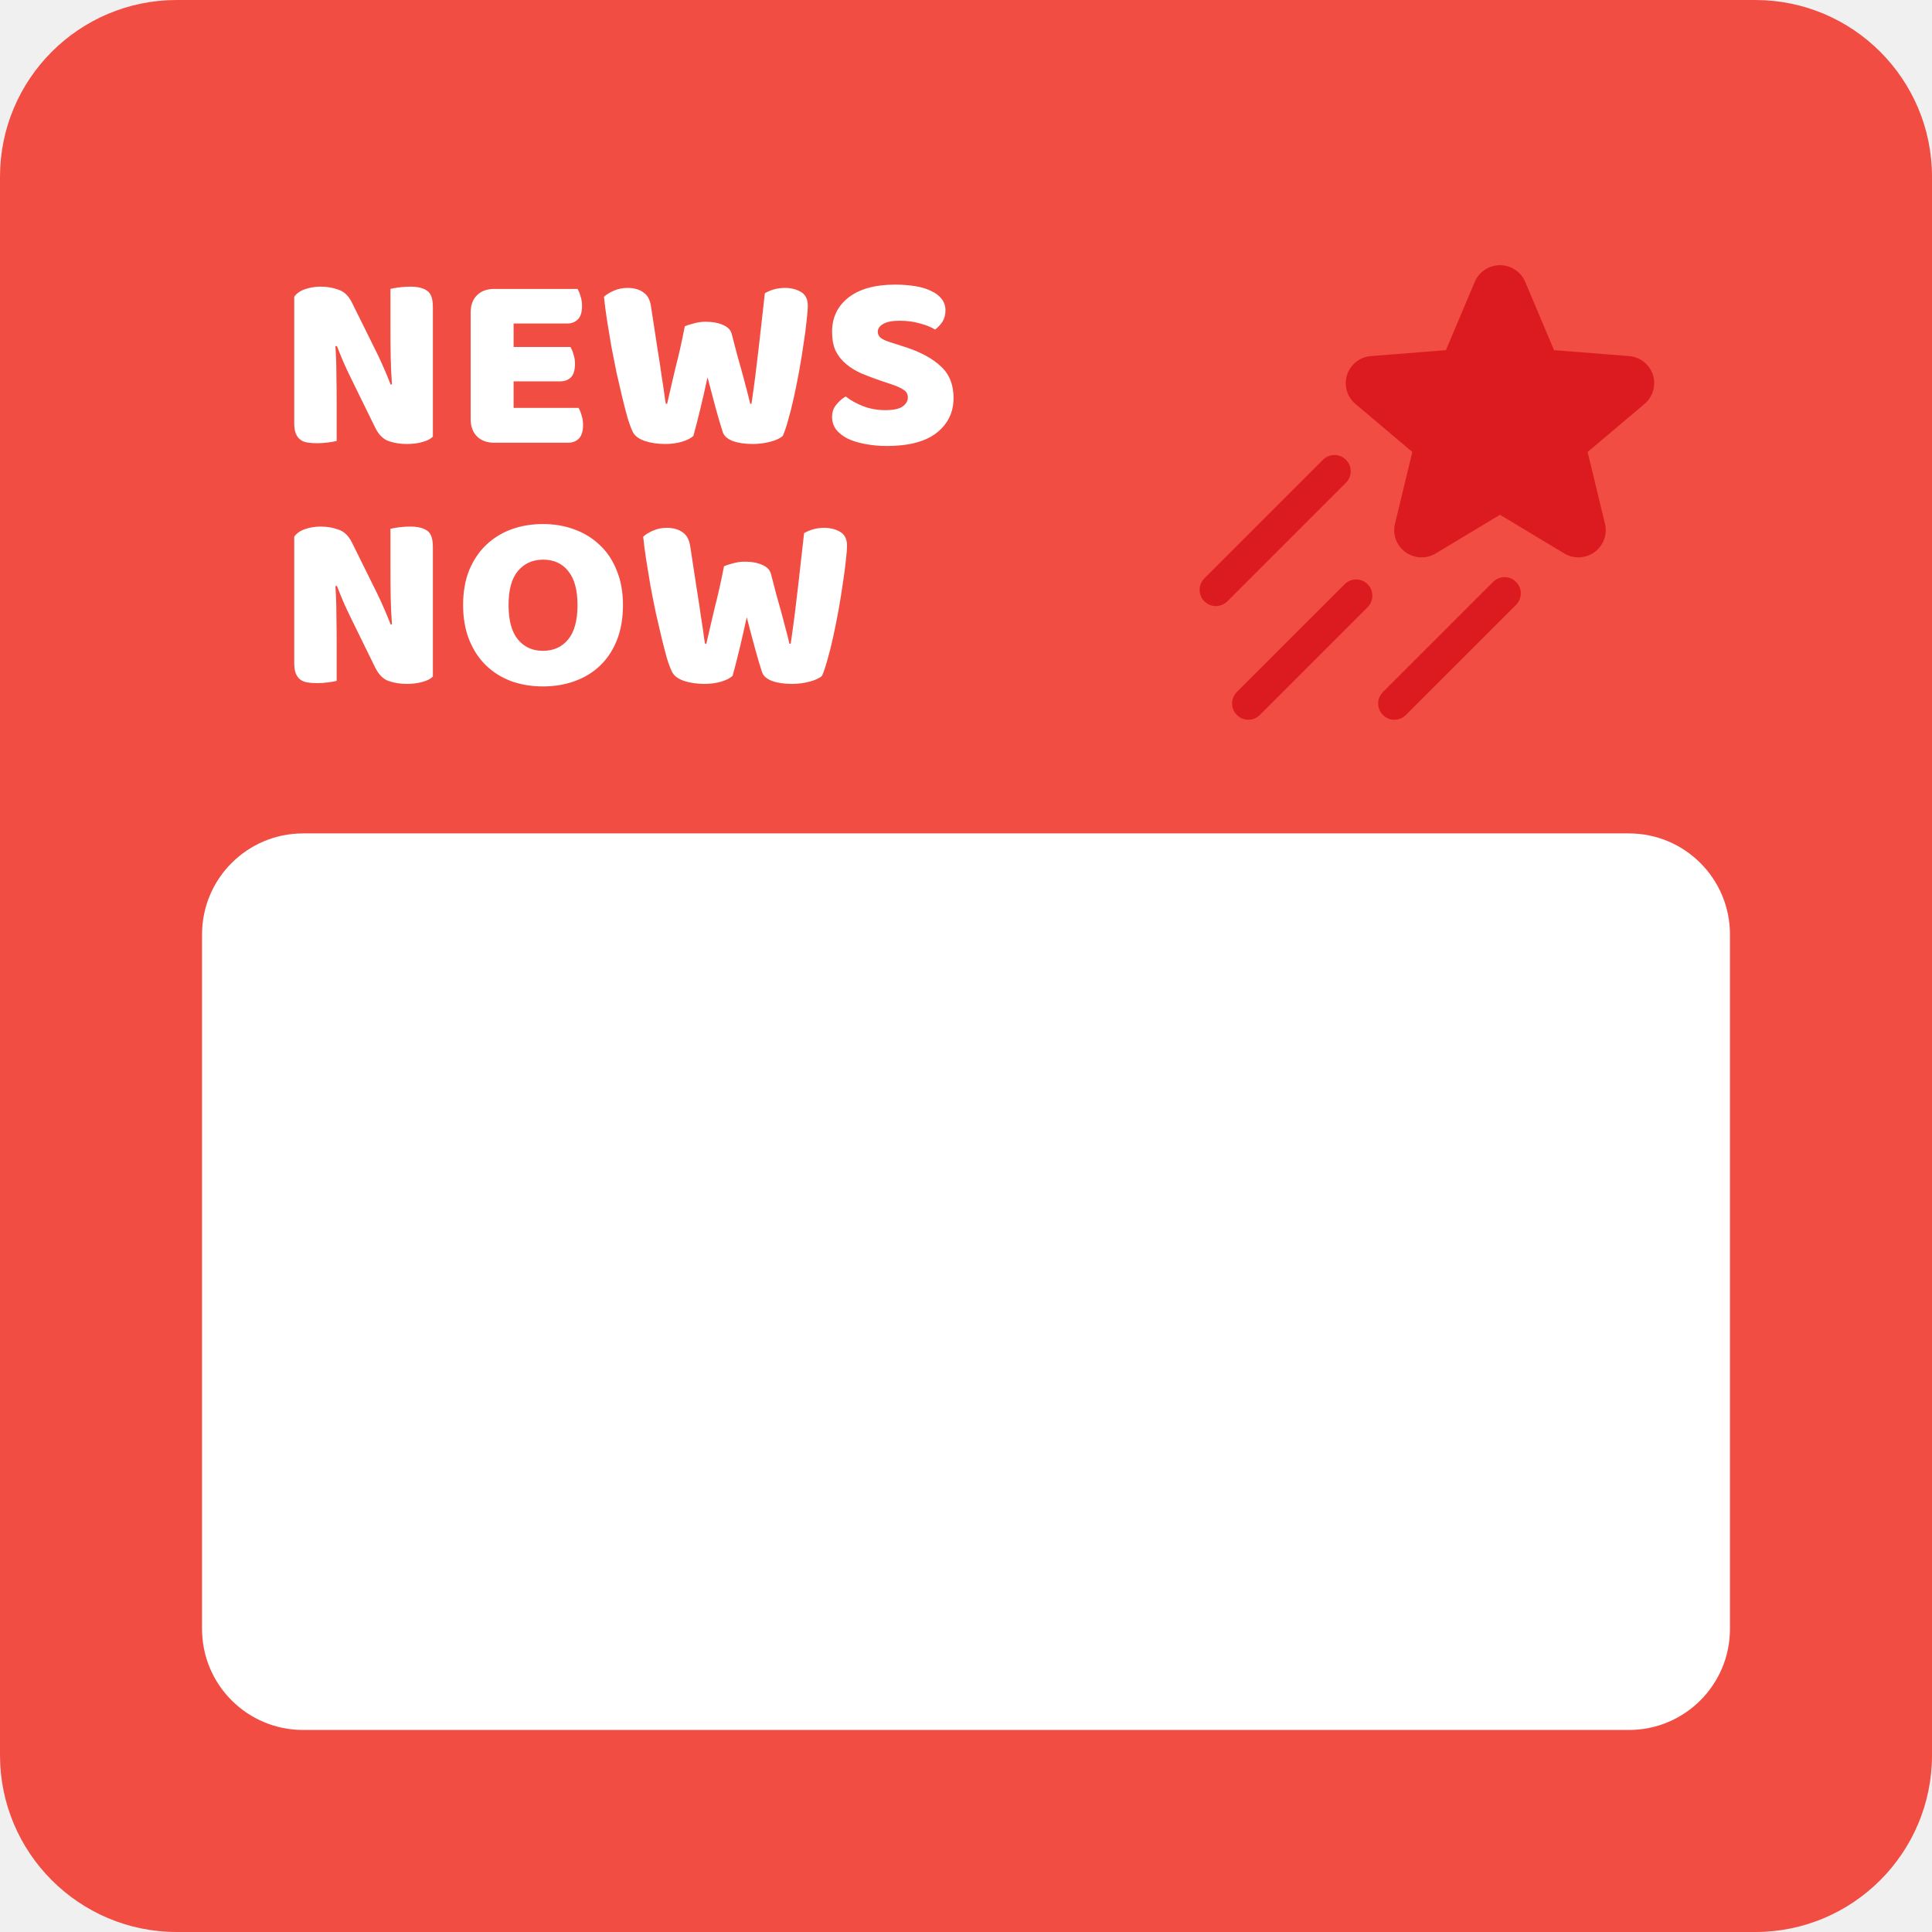
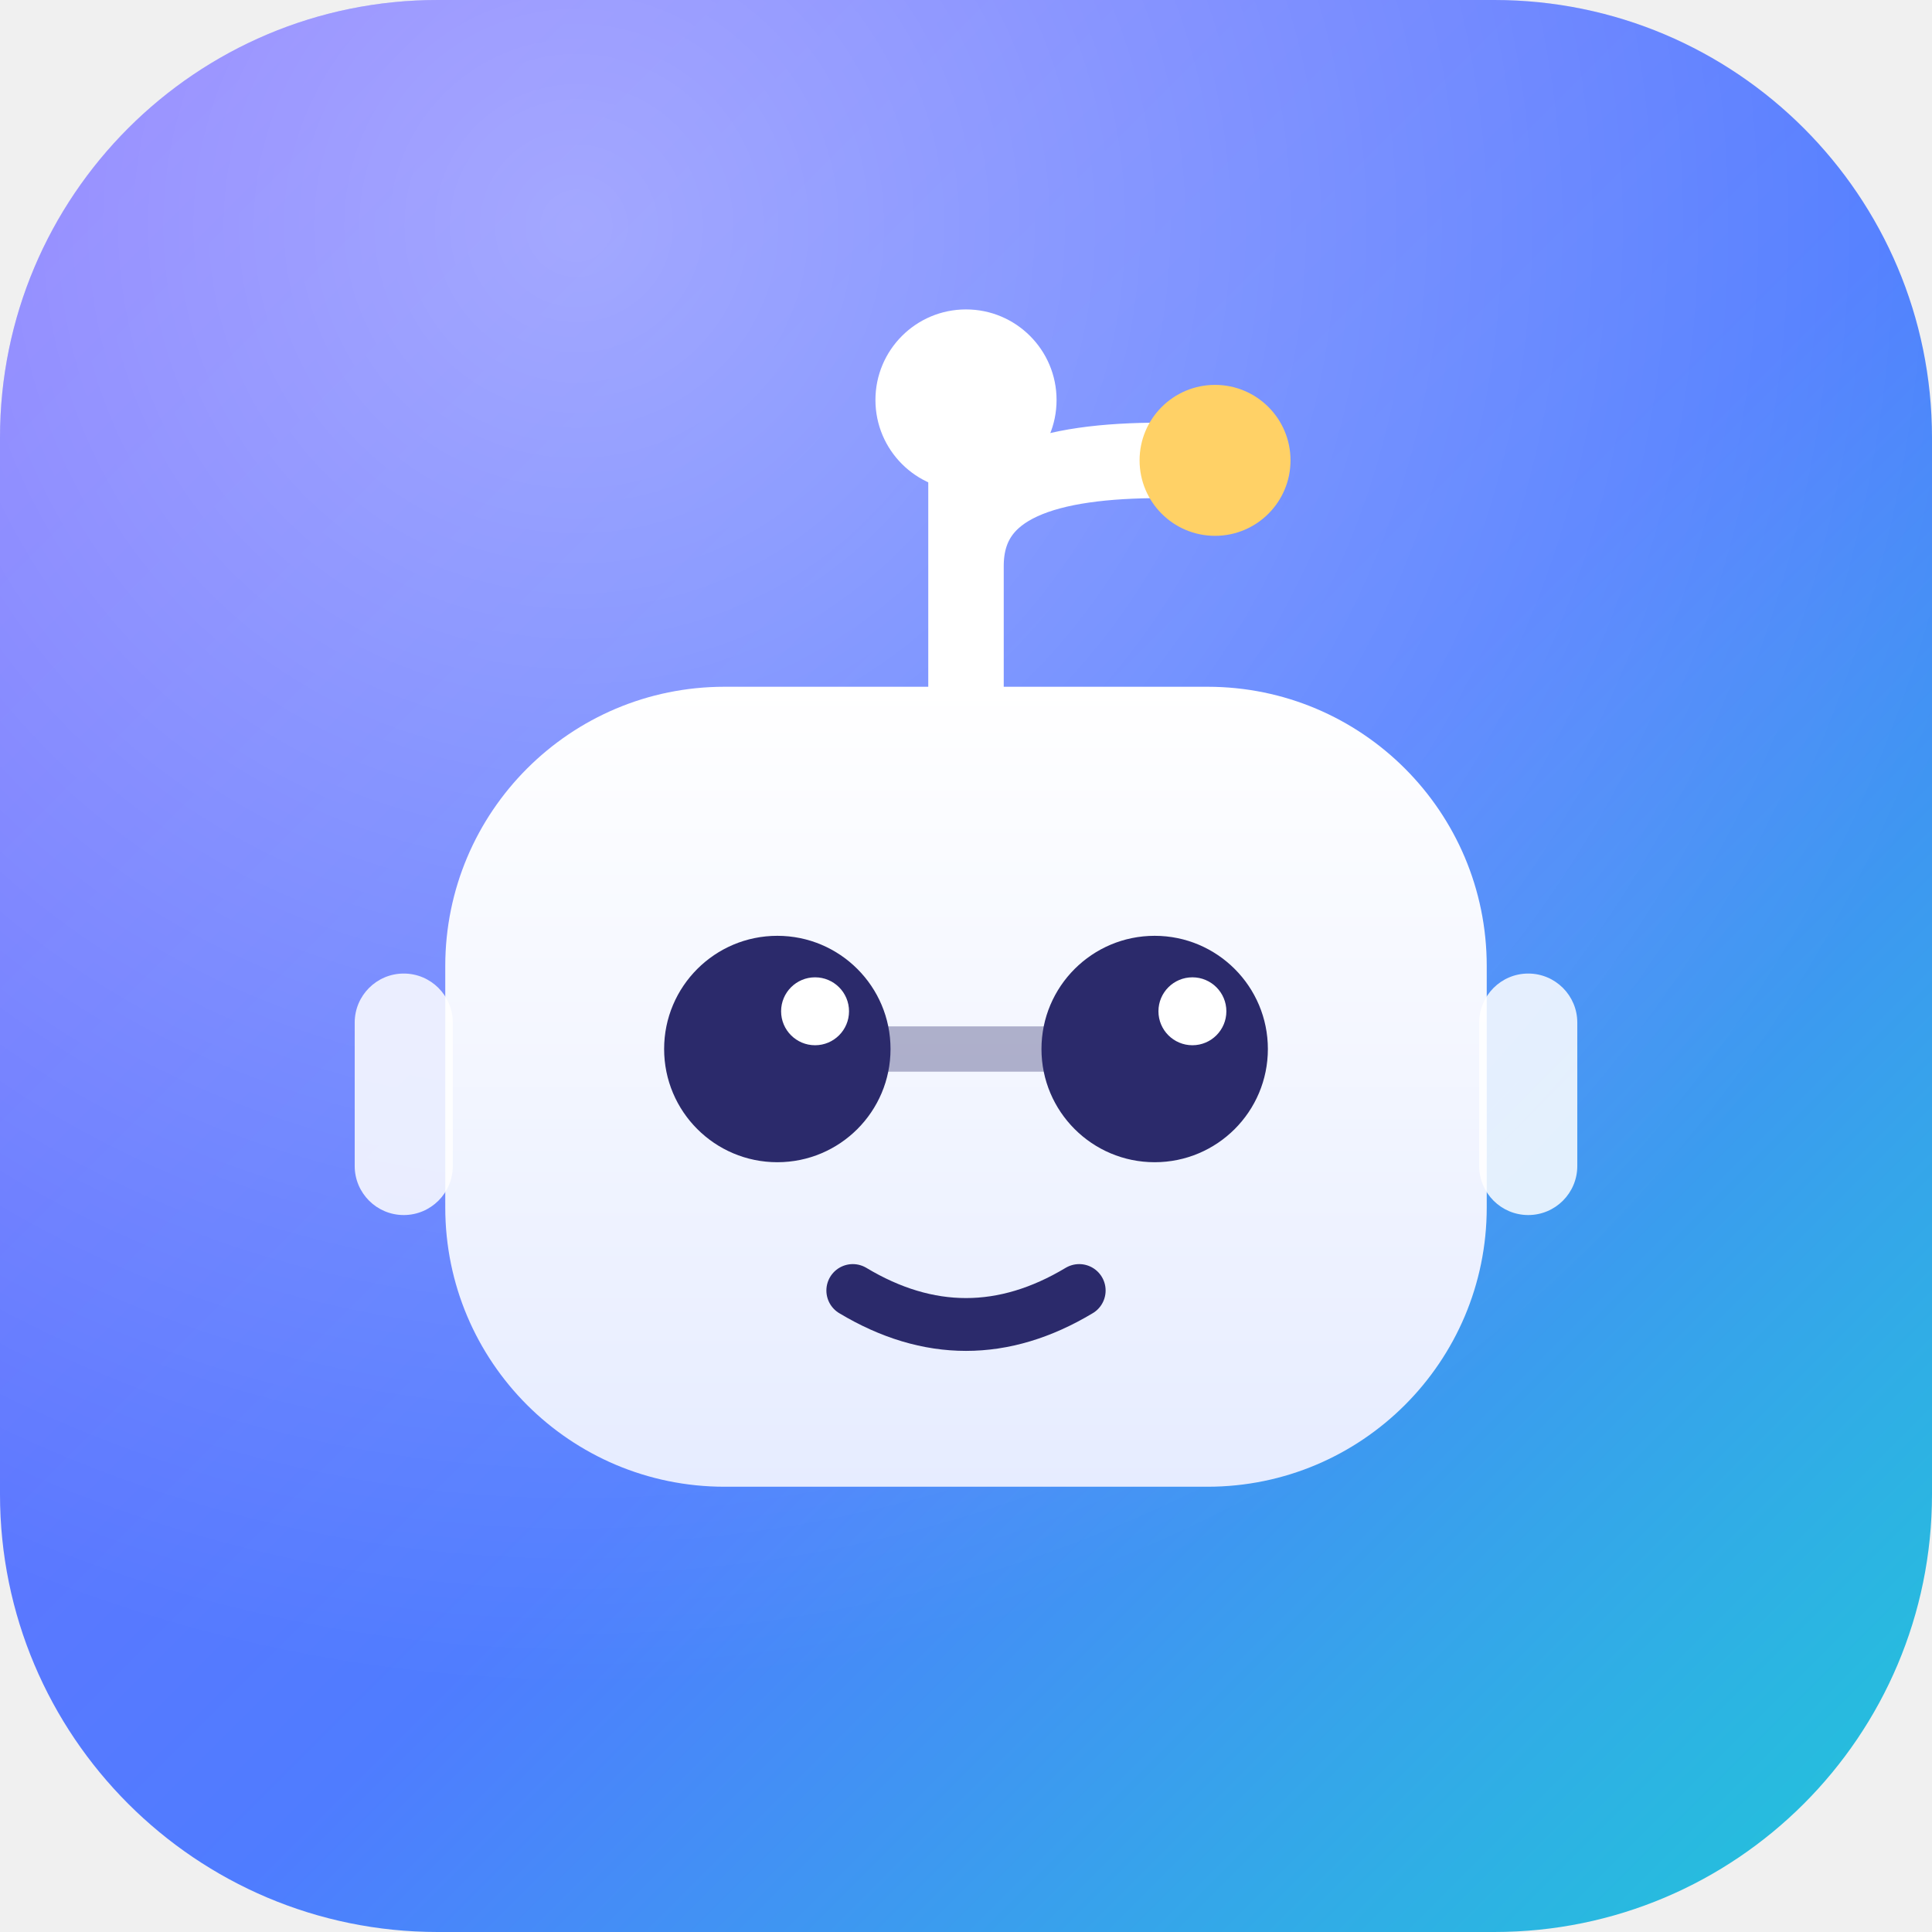
- <svg xmlns="http://www.w3.org/2000/svg" width="153" height="153" viewBox="0 0 153 153" fill="none">
-   <rect width="153" height="153" rx="14" fill="#F14D42" />
-   <path d="M34.28 34.58C34.093 34.767 33.82 34.907 33.46 35C33.113 35.107 32.693 35.16 32.2 35.16C31.707 35.16 31.24 35.087 30.8 34.94C30.36 34.793 30 34.44 29.72 33.88L27.74 29.84C27.54 29.427 27.36 29.04 27.2 28.68C27.04 28.307 26.867 27.88 26.68 27.4L26.56 27.42C26.613 28.14 26.64 28.873 26.64 29.62C26.653 30.367 26.66 31.1 26.66 31.82V34.92C26.513 34.96 26.287 35 25.98 35.04C25.687 35.08 25.393 35.1 25.1 35.1C24.807 35.1 24.547 35.08 24.32 35.04C24.093 35 23.907 34.92 23.76 34.8C23.613 34.68 23.5 34.52 23.42 34.32C23.34 34.107 23.3 33.833 23.3 33.5V23.5C23.487 23.233 23.773 23.033 24.16 22.9C24.547 22.767 24.96 22.7 25.4 22.7C25.893 22.7 26.36 22.78 26.8 22.94C27.253 23.087 27.613 23.433 27.88 23.98L29.88 28.02C30.08 28.433 30.26 28.827 30.42 29.2C30.58 29.56 30.753 29.98 30.94 30.46L31.04 30.44C30.987 29.72 30.953 29 30.94 28.28C30.927 27.56 30.92 26.84 30.92 26.12V22.88C31.067 22.84 31.287 22.8 31.58 22.76C31.887 22.72 32.187 22.7 32.48 22.7C33.067 22.7 33.513 22.807 33.82 23.02C34.127 23.22 34.28 23.647 34.28 24.3V34.58ZM37.274 24.74C37.274 24.167 37.441 23.713 37.774 23.38C38.108 23.047 38.561 22.88 39.134 22.88H45.734C45.828 23.027 45.908 23.22 45.974 23.46C46.054 23.7 46.094 23.953 46.094 24.22C46.094 24.727 45.981 25.087 45.754 25.3C45.541 25.513 45.254 25.62 44.894 25.62H40.674V27.48H45.174C45.268 27.627 45.348 27.82 45.414 28.06C45.494 28.287 45.534 28.533 45.534 28.8C45.534 29.307 45.428 29.667 45.214 29.88C45.001 30.093 44.714 30.2 44.354 30.2H40.674V32.3H45.814C45.908 32.447 45.988 32.64 46.054 32.88C46.134 33.12 46.174 33.373 46.174 33.64C46.174 34.147 46.061 34.513 45.834 34.74C45.621 34.953 45.334 35.06 44.974 35.06H39.134C38.561 35.06 38.108 34.893 37.774 34.56C37.441 34.227 37.274 33.773 37.274 33.2V24.74ZM54.231 25.84C54.378 25.773 54.605 25.7 54.911 25.62C55.231 25.527 55.551 25.48 55.871 25.48C56.431 25.48 56.898 25.567 57.271 25.74C57.645 25.9 57.871 26.14 57.951 26.46C58.098 27.007 58.231 27.52 58.351 28C58.485 28.467 58.611 28.92 58.731 29.36C58.851 29.787 58.965 30.213 59.071 30.64C59.191 31.067 59.305 31.513 59.411 31.98H59.511C59.631 31.167 59.738 30.393 59.831 29.66C59.925 28.913 60.011 28.187 60.091 27.48C60.171 26.76 60.251 26.053 60.331 25.36C60.411 24.653 60.491 23.94 60.571 23.22C61.065 22.94 61.591 22.8 62.151 22.8C62.645 22.8 63.071 22.907 63.431 23.12C63.791 23.333 63.971 23.693 63.971 24.2C63.971 24.493 63.938 24.913 63.871 25.46C63.818 25.993 63.738 26.593 63.631 27.26C63.538 27.927 63.425 28.627 63.291 29.36C63.158 30.093 63.018 30.793 62.871 31.46C62.725 32.127 62.571 32.733 62.411 33.28C62.265 33.813 62.125 34.227 61.991 34.52C61.791 34.707 61.465 34.86 61.011 34.98C60.558 35.1 60.091 35.16 59.611 35.16C58.985 35.16 58.451 35.08 58.011 34.92C57.585 34.747 57.325 34.507 57.231 34.2C57.058 33.667 56.871 33.033 56.671 32.3C56.471 31.567 56.258 30.76 56.031 29.88C55.845 30.747 55.651 31.593 55.451 32.42C55.251 33.247 55.071 33.947 54.911 34.52C54.711 34.707 54.411 34.86 54.011 34.98C53.611 35.1 53.171 35.16 52.691 35.16C52.091 35.16 51.545 35.08 51.051 34.92C50.571 34.747 50.258 34.507 50.111 34.2C49.991 33.96 49.858 33.607 49.711 33.14C49.578 32.66 49.438 32.12 49.291 31.52C49.145 30.907 48.991 30.247 48.831 29.54C48.685 28.833 48.545 28.127 48.411 27.42C48.291 26.713 48.178 26.027 48.071 25.36C47.965 24.68 47.885 24.06 47.831 23.5C48.018 23.327 48.278 23.167 48.611 23.02C48.945 22.873 49.305 22.8 49.691 22.8C50.198 22.8 50.611 22.913 50.931 23.14C51.265 23.353 51.471 23.72 51.551 24.24C51.765 25.6 51.938 26.733 52.071 27.64C52.218 28.547 52.331 29.293 52.411 29.88C52.505 30.453 52.571 30.9 52.611 31.22C52.651 31.54 52.691 31.793 52.731 31.98H52.831C52.951 31.447 53.065 30.953 53.171 30.5C53.278 30.047 53.385 29.593 53.491 29.14C53.611 28.673 53.731 28.18 53.851 27.66C53.971 27.127 54.098 26.52 54.231 25.84ZM69.835 30.18C69.248 29.98 68.715 29.78 68.234 29.58C67.754 29.367 67.341 29.113 66.995 28.82C66.648 28.527 66.374 28.18 66.174 27.78C65.988 27.367 65.894 26.867 65.894 26.28C65.894 25.147 66.328 24.24 67.195 23.56C68.075 22.88 69.301 22.54 70.874 22.54C71.448 22.54 71.981 22.58 72.475 22.66C72.968 22.74 73.388 22.867 73.734 23.04C74.094 23.2 74.374 23.413 74.575 23.68C74.775 23.933 74.874 24.233 74.874 24.58C74.874 24.927 74.794 25.227 74.635 25.48C74.475 25.72 74.281 25.927 74.055 26.1C73.761 25.913 73.368 25.753 72.874 25.62C72.381 25.473 71.841 25.4 71.254 25.4C70.654 25.4 70.215 25.487 69.934 25.66C69.654 25.82 69.514 26.027 69.514 26.28C69.514 26.48 69.601 26.647 69.775 26.78C69.948 26.9 70.208 27.013 70.555 27.12L71.615 27.46C72.868 27.86 73.828 28.373 74.495 29C75.174 29.613 75.514 30.453 75.514 31.52C75.514 32.653 75.068 33.573 74.174 34.28C73.281 34.973 71.968 35.32 70.234 35.32C69.621 35.32 69.048 35.267 68.514 35.16C67.995 35.067 67.534 34.927 67.135 34.74C66.748 34.54 66.441 34.3 66.215 34.02C66.001 33.727 65.894 33.393 65.894 33.02C65.894 32.633 66.008 32.307 66.234 32.04C66.461 31.76 66.708 31.547 66.975 31.4C67.348 31.693 67.801 31.947 68.335 32.16C68.881 32.373 69.475 32.48 70.115 32.48C70.768 32.48 71.228 32.38 71.495 32.18C71.761 31.98 71.894 31.747 71.894 31.48C71.894 31.213 71.788 31.013 71.575 30.88C71.361 30.733 71.061 30.593 70.674 30.46L69.835 30.18ZM34.28 53.58C34.093 53.767 33.82 53.907 33.46 54C33.113 54.107 32.693 54.16 32.2 54.16C31.707 54.16 31.24 54.087 30.8 53.94C30.36 53.793 30 53.44 29.72 52.88L27.74 48.84C27.54 48.427 27.36 48.04 27.2 47.68C27.04 47.307 26.867 46.88 26.68 46.4L26.56 46.42C26.613 47.14 26.64 47.873 26.64 48.62C26.653 49.367 26.66 50.1 26.66 50.82V53.92C26.513 53.96 26.287 54 25.98 54.04C25.687 54.08 25.393 54.1 25.1 54.1C24.807 54.1 24.547 54.08 24.32 54.04C24.093 54 23.907 53.92 23.76 53.8C23.613 53.68 23.5 53.52 23.42 53.32C23.34 53.107 23.3 52.833 23.3 52.5V42.5C23.487 42.233 23.773 42.033 24.16 41.9C24.547 41.767 24.96 41.7 25.4 41.7C25.893 41.7 26.36 41.78 26.8 41.94C27.253 42.087 27.613 42.433 27.88 42.98L29.88 47.02C30.08 47.433 30.26 47.827 30.42 48.2C30.58 48.56 30.753 48.98 30.94 49.46L31.04 49.44C30.987 48.72 30.953 48 30.94 47.28C30.927 46.56 30.92 45.84 30.92 45.12V41.88C31.067 41.84 31.287 41.8 31.58 41.76C31.887 41.72 32.187 41.7 32.48 41.7C33.067 41.7 33.513 41.807 33.82 42.02C34.127 42.22 34.28 42.647 34.28 43.3V53.58ZM36.674 47.92C36.674 46.88 36.834 45.96 37.154 45.16C37.488 44.36 37.934 43.693 38.494 43.16C39.068 42.613 39.734 42.2 40.494 41.92C41.268 41.64 42.101 41.5 42.994 41.5C43.888 41.5 44.714 41.64 45.474 41.92C46.248 42.2 46.921 42.613 47.494 43.16C48.068 43.693 48.514 44.36 48.834 45.16C49.168 45.96 49.334 46.88 49.334 47.92C49.334 48.96 49.174 49.887 48.854 50.7C48.534 51.5 48.088 52.173 47.514 52.72C46.954 53.253 46.288 53.66 45.514 53.94C44.741 54.22 43.901 54.36 42.994 54.36C42.088 54.36 41.248 54.22 40.474 53.94C39.701 53.647 39.034 53.227 38.474 52.68C37.914 52.133 37.474 51.46 37.154 50.66C36.834 49.86 36.674 48.947 36.674 47.92ZM40.274 47.92C40.274 49.133 40.521 50.04 41.014 50.64C41.508 51.24 42.168 51.54 42.994 51.54C43.834 51.54 44.501 51.24 44.994 50.64C45.488 50.04 45.734 49.133 45.734 47.92C45.734 46.72 45.488 45.82 44.994 45.22C44.514 44.62 43.854 44.32 43.014 44.32C42.188 44.32 41.521 44.62 41.014 45.22C40.521 45.807 40.274 46.707 40.274 47.92ZM57.337 44.84C57.483 44.773 57.71 44.7 58.017 44.62C58.337 44.527 58.657 44.48 58.977 44.48C59.537 44.48 60.003 44.567 60.377 44.74C60.75 44.9 60.977 45.14 61.057 45.46C61.203 46.007 61.337 46.52 61.457 47C61.59 47.467 61.717 47.92 61.837 48.36C61.957 48.787 62.07 49.213 62.177 49.64C62.297 50.067 62.41 50.513 62.517 50.98H62.617C62.737 50.167 62.843 49.393 62.937 48.66C63.03 47.913 63.117 47.187 63.197 46.48C63.277 45.76 63.357 45.053 63.437 44.36C63.517 43.653 63.597 42.94 63.677 42.22C64.17 41.94 64.697 41.8 65.257 41.8C65.75 41.8 66.177 41.907 66.537 42.12C66.897 42.333 67.077 42.693 67.077 43.2C67.077 43.493 67.043 43.913 66.977 44.46C66.923 44.993 66.843 45.593 66.737 46.26C66.643 46.927 66.53 47.627 66.397 48.36C66.263 49.093 66.123 49.793 65.977 50.46C65.83 51.127 65.677 51.733 65.517 52.28C65.37 52.813 65.23 53.227 65.097 53.52C64.897 53.707 64.57 53.86 64.117 53.98C63.663 54.1 63.197 54.16 62.717 54.16C62.09 54.16 61.557 54.08 61.117 53.92C60.69 53.747 60.43 53.507 60.337 53.2C60.163 52.667 59.977 52.033 59.777 51.3C59.577 50.567 59.363 49.76 59.137 48.88C58.95 49.747 58.757 50.593 58.557 51.42C58.357 52.247 58.177 52.947 58.017 53.52C57.817 53.707 57.517 53.86 57.117 53.98C56.717 54.1 56.277 54.16 55.797 54.16C55.197 54.16 54.65 54.08 54.157 53.92C53.677 53.747 53.363 53.507 53.217 53.2C53.097 52.96 52.963 52.607 52.817 52.14C52.683 51.66 52.543 51.12 52.397 50.52C52.25 49.907 52.097 49.247 51.937 48.54C51.79 47.833 51.65 47.127 51.517 46.42C51.397 45.713 51.283 45.027 51.177 44.36C51.07 43.68 50.99 43.06 50.937 42.5C51.123 42.327 51.383 42.167 51.717 42.02C52.05 41.873 52.41 41.8 52.797 41.8C53.303 41.8 53.717 41.913 54.037 42.14C54.37 42.353 54.577 42.72 54.657 43.24C54.87 44.6 55.043 45.733 55.177 46.64C55.323 47.547 55.437 48.293 55.517 48.88C55.61 49.453 55.677 49.9 55.717 50.22C55.757 50.54 55.797 50.793 55.837 50.98H55.937C56.057 50.447 56.17 49.953 56.277 49.5C56.383 49.047 56.49 48.593 56.597 48.14C56.717 47.673 56.837 47.18 56.957 46.66C57.077 46.127 57.203 45.52 57.337 44.84Z" fill="white" />
-   <path d="M130.237 31.988L125.727 35.794L127.103 41.481C127.203 41.892 127.178 42.324 127.033 42.722C126.887 43.12 126.627 43.466 126.285 43.716C125.939 43.97 125.525 44.116 125.096 44.136C124.667 44.156 124.242 44.048 123.874 43.827L118.787 40.766L113.701 43.828C113.333 44.05 112.908 44.158 112.478 44.139C112.049 44.119 111.636 43.972 111.29 43.718C110.947 43.468 110.686 43.122 110.54 42.724C110.395 42.326 110.37 41.894 110.47 41.482L111.846 35.795L107.338 31.988C107.011 31.712 106.774 31.345 106.657 30.934C106.54 30.523 106.548 30.087 106.68 29.68C106.812 29.273 107.062 28.916 107.399 28.652C107.735 28.388 108.142 28.23 108.569 28.199L114.506 27.73L116.79 22.32C116.956 21.929 117.235 21.595 117.59 21.36C117.945 21.125 118.362 21 118.787 21C119.213 21 119.63 21.125 119.985 21.36C120.34 21.595 120.618 21.929 120.785 22.32L123.069 27.73L129.006 28.199C129.432 28.23 129.84 28.388 130.176 28.652C130.512 28.916 130.763 29.273 130.895 29.68C131.027 30.087 131.035 30.523 130.918 30.934C130.801 31.345 130.564 31.712 130.237 31.988ZM106.59 36.409C106.471 36.289 106.329 36.195 106.173 36.13C106.017 36.065 105.85 36.032 105.681 36.032C105.512 36.032 105.344 36.065 105.188 36.13C105.032 36.195 104.89 36.289 104.771 36.409L95.377 45.802C95.135 46.043 95 46.37 95 46.711C95 47.053 95.135 47.38 95.377 47.621C95.618 47.862 95.945 47.998 96.287 47.998C96.628 47.998 96.955 47.862 97.196 47.621L106.59 38.228C106.71 38.109 106.805 37.967 106.869 37.811C106.934 37.655 106.967 37.487 106.967 37.319C106.967 37.15 106.934 36.982 106.869 36.826C106.805 36.67 106.71 36.528 106.59 36.409ZM106.51 46.242L97.948 54.801C97.707 55.042 97.572 55.369 97.572 55.711C97.572 56.052 97.707 56.379 97.948 56.62C98.19 56.861 98.517 56.997 98.858 56.997C99.199 56.997 99.526 56.861 99.768 56.62L108.328 48.06C108.559 47.817 108.686 47.493 108.681 47.158C108.677 46.822 108.542 46.502 108.305 46.265C108.068 46.028 107.747 45.893 107.412 45.889C107.077 45.884 106.753 46.011 106.51 46.242ZM118.243 46.081L109.517 54.804C109.276 55.045 109.14 55.373 109.14 55.714C109.14 56.055 109.276 56.382 109.517 56.623C109.758 56.864 110.086 57 110.427 57C110.768 57 111.095 56.864 111.336 56.623L120.06 47.901C120.302 47.66 120.437 47.333 120.437 46.992C120.438 46.651 120.302 46.323 120.061 46.082C119.82 45.841 119.493 45.705 119.152 45.705C118.811 45.705 118.484 45.84 118.243 46.081Z" fill="#DC1B21" />
-   <rect x="16" y="66" width="121" height="71" rx="8" fill="white" />
+ <svg xmlns="http://www.w3.org/2000/svg" width="512" height="512" viewBox="0 0 512 512">
+   <defs>
+     <linearGradient id="bg" x1="0" y1="0" x2="1" y2="1">
+       <stop offset="0" stop-color="#7c6cff" />
+       <stop offset="0.55" stop-color="#4f7cff" />
+       <stop offset="1" stop-color="#1fc8d8" />
+     </linearGradient>
+     <linearGradient id="face" x1="0" y1="0" x2="0" y2="1">
+       <stop offset="0" stop-color="#ffffff" />
+       <stop offset="1" stop-color="#e6ecff" />
+     </linearGradient>
+     <radialGradient id="shine" cx="0.3" cy="0.12" r="0.75">
+       <stop offset="0" stop-color="#fff" stop-opacity="0.38" />
+       <stop offset="1" stop-color="#fff" stop-opacity="0" />
+     </radialGradient>
+   </defs>
+   <rect width="512" height="512" rx="116" fill="url(#bg)" />
+   <rect width="512" height="512" rx="116" fill="url(#shine)" />
+   <path d="M256 186V118M256 150c0-22 22-28 52-28" fill="none" stroke="#fff" stroke-width="20" stroke-linecap="round" />
+   <circle cx="256" cy="106" r="24" fill="#fff" />
+   <circle cx="322" cy="122" r="20" fill="#ffd166" />
+   <rect x="118" y="182" width="276" height="212" rx="74" fill="url(#face)" />
+   <rect x="94" y="258" width="26" height="64" rx="13" fill="#fff" opacity="0.85" />
+   <rect x="392" y="258" width="26" height="64" rx="13" fill="#fff" opacity="0.85" />
+   <path d="M206 278H306" stroke="#2b2a6b" stroke-width="12" stroke-linecap="round" opacity="0.35" />
+   <circle cx="206" cy="278" r="30" fill="#2b2a6b" />
+   <circle cx="306" cy="278" r="30" fill="#2b2a6b" />
+   <circle cx="216" cy="268" r="9" fill="#fff" />
+   <circle cx="316" cy="268" r="9" fill="#fff" />
+   <path d="M226 342q30 18 60 0" fill="none" stroke="#2b2a6b" stroke-width="14" stroke-linecap="round" />
</svg>
